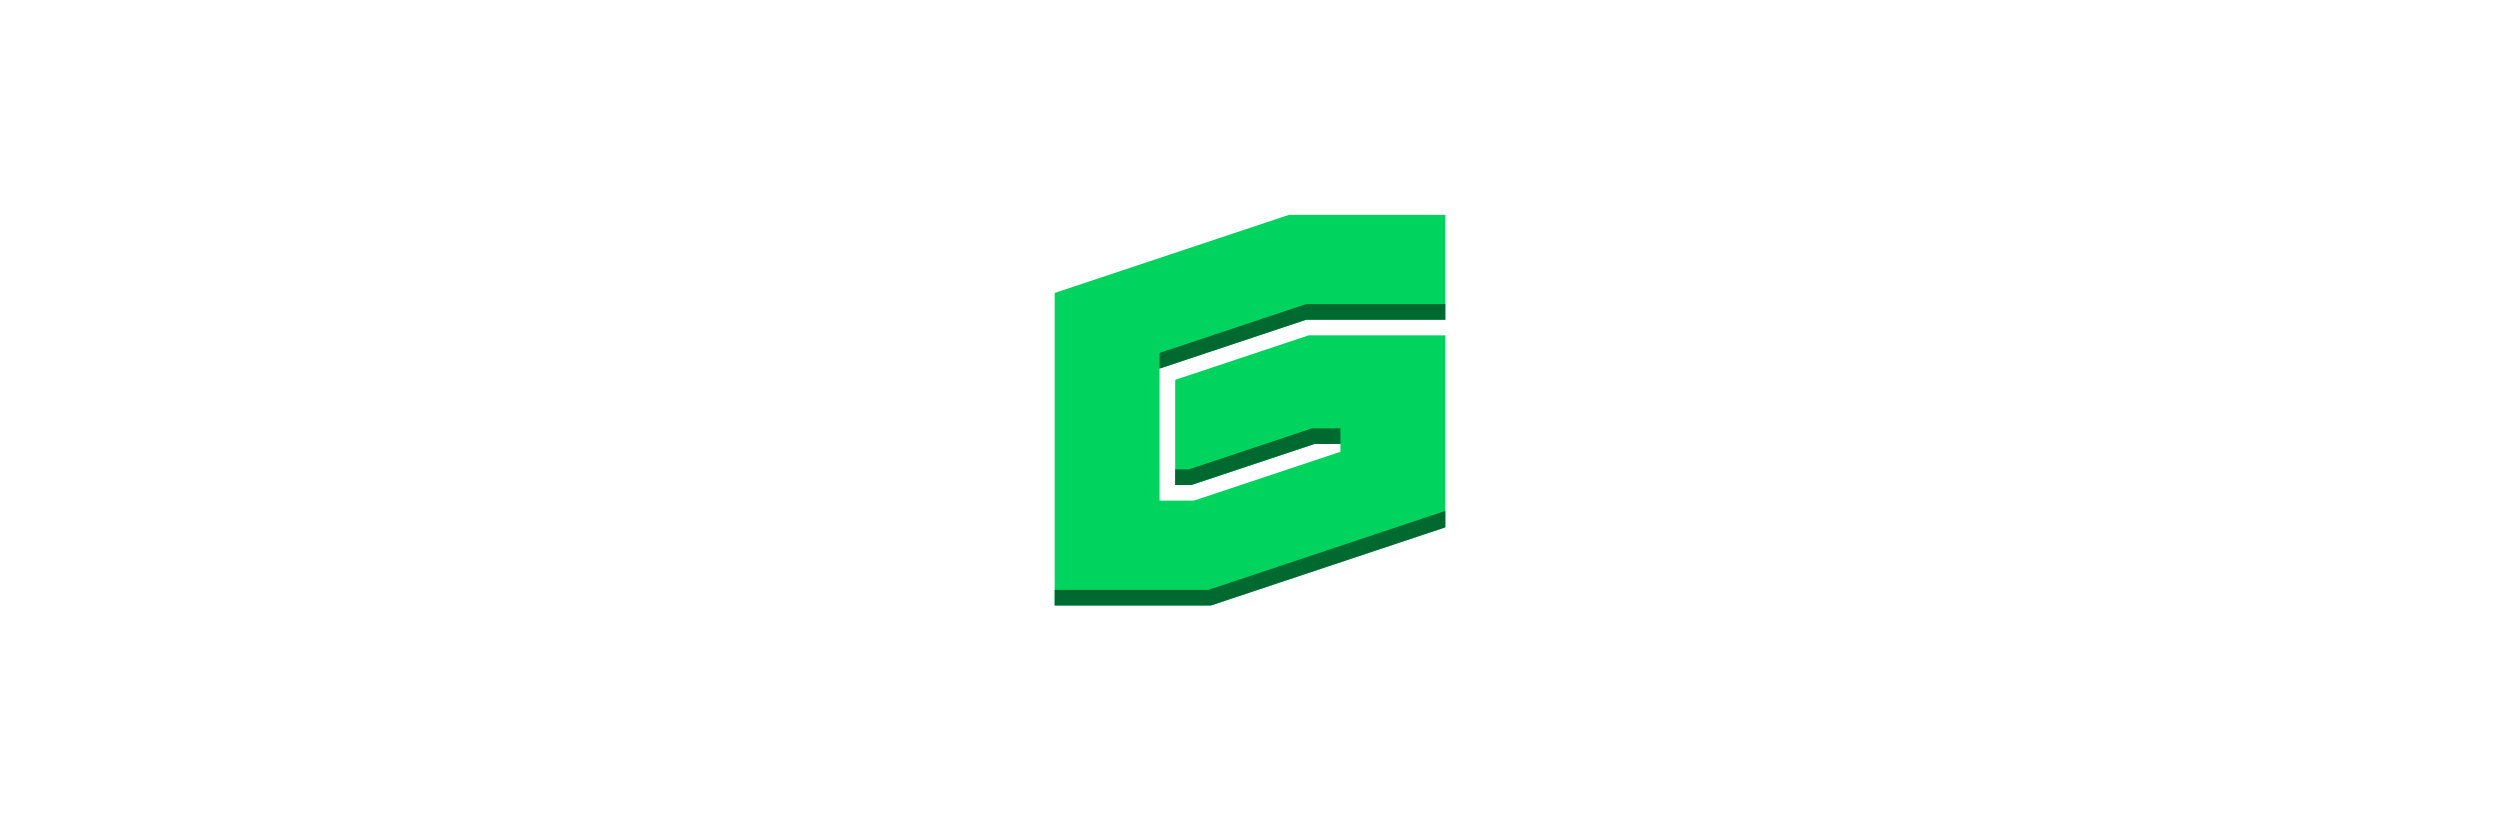
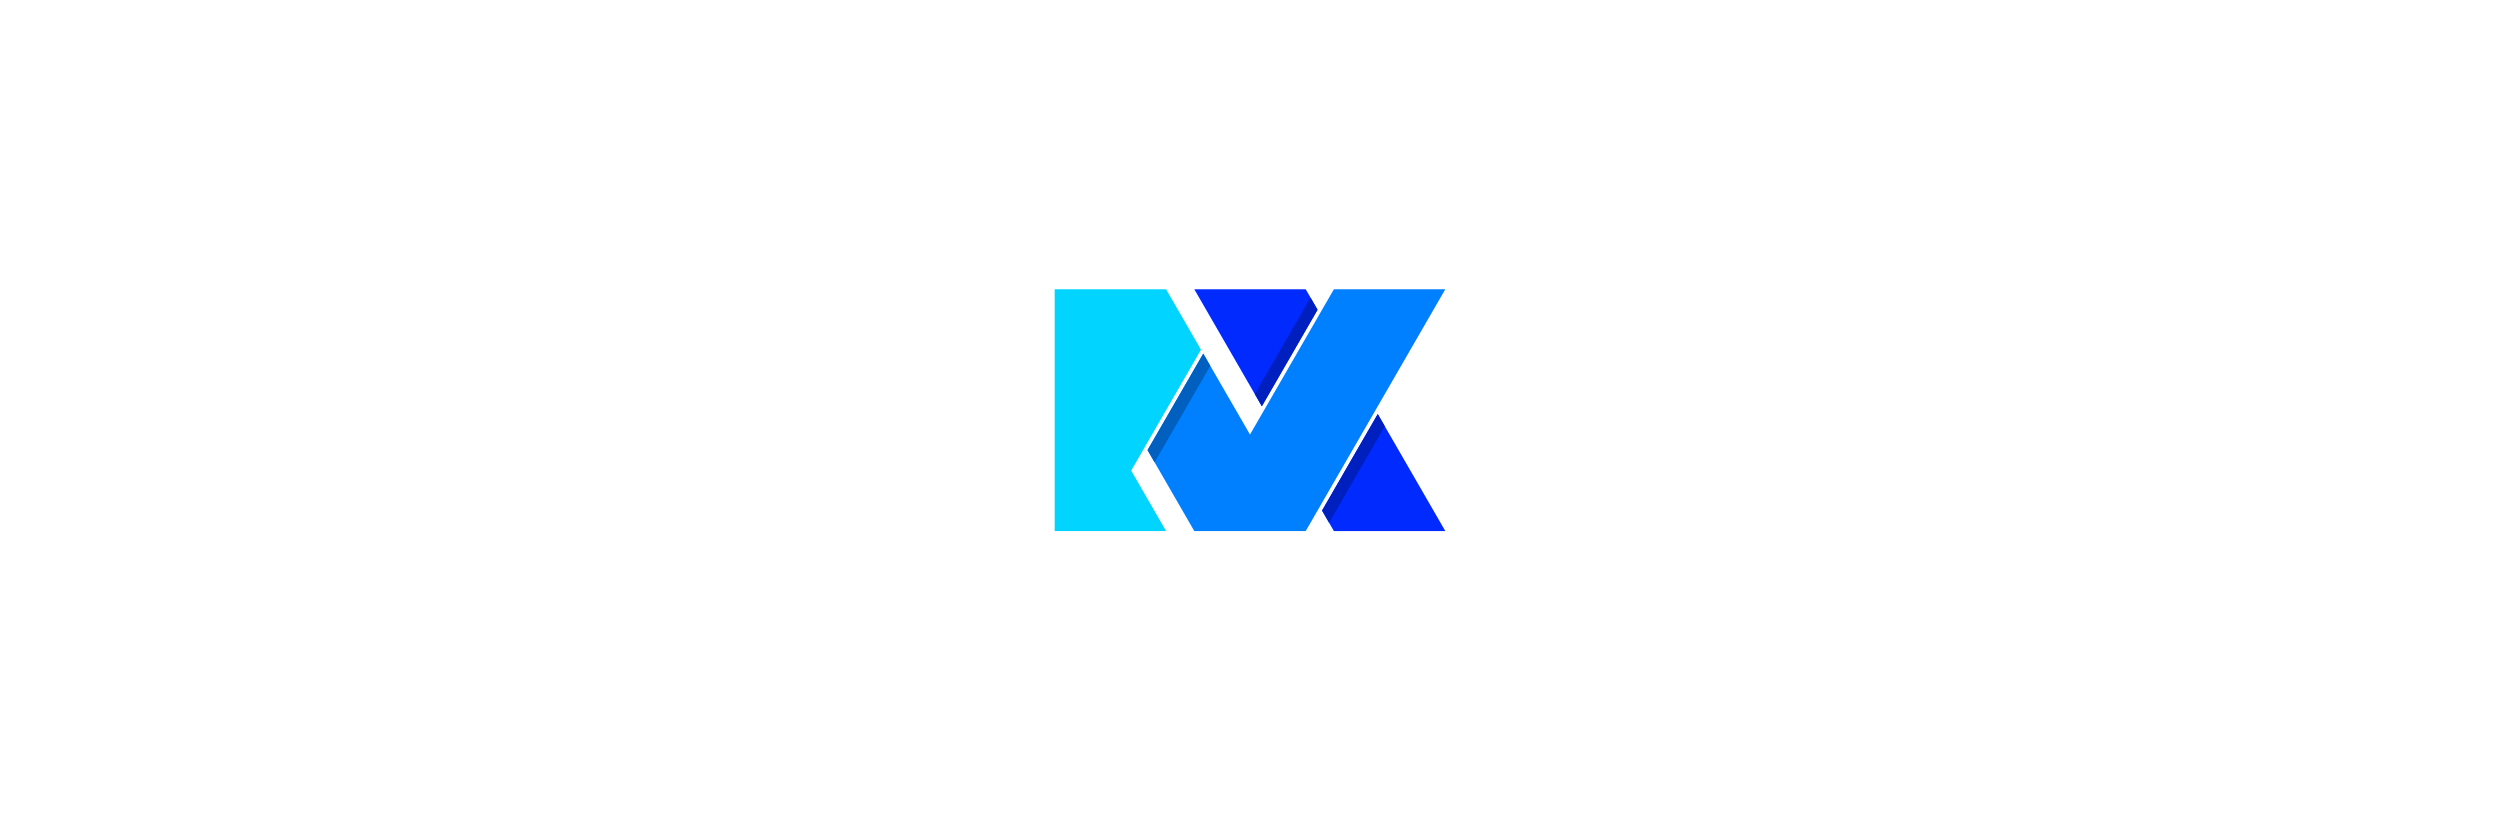
<svg xmlns="http://www.w3.org/2000/svg" version="1.1" width="1280" height="420" viewBox="-320 -105 640 210">
-   <path fill="#00d45f" d="M10 -50 l40 0 l0 26.848 l-35.643 0 l-37.509 12.503 l0 33.801 l8.795 0 L23.152 10.649 l0 -2 l-6.649 0 L-15.006 19.152 l-4.146 0 l0 -26.918 l34.158 -11.386 l34.994 0 L50 30 L-10 50 l-40 0 l0 -80 z" />
-   <path fill="#006930" d="M-50 46 l39.351 0 L50 25.784 L50 30 L-10 50 l-40 0 z m26.848 -56.649 L14.357 -23.152 l35.643 0 l0 -4 l-35.643 0 l-37.509 12.503 z M15.854 4.649 L-15.655 15.152 l-3.497 0 l0 4 l4.146 0 L16.503 8.649 l6.649 0 l0 -4 z" fill-rule="evenodd" />
+   <path fill="#00d4ff" d="M-12.543 -15.475 l-8.935 -15.475 l-28.522 0 l0 61.902 l28.522 0 L-30.413 15.475 z" />
+   <path fill="#007fff" d="M-26.227 10.225 l11.966 20.725 l28.522 0 L50 -30.951 l-28.522 0 L0 6.25 L-11.966 -14.475 z" />
+   <path fill="#005fbf" d="M-11.966 -14.475 l1.804 3.125 L-24.423 13.35 l-1.804 -3.125 z" />
+   <path fill="#002aff" d="M17.292 -25.701 L3.031 -1 L-14.261 -30.951 l28.522 0 z M32.708 1 L18.447 25.701 l3.031 5.25 l28.522 0 z" fill-rule="evenodd" />
+   <path fill="#001fbf" d="M15.488 -28.826 l1.804 3.125 L3.031 -1 L1.227 -4.125 z M34.512 4.125 L20.251 28.826 l-1.804 -3.125 L32.708 1 z" fill-rule="evenodd" />
</svg>
